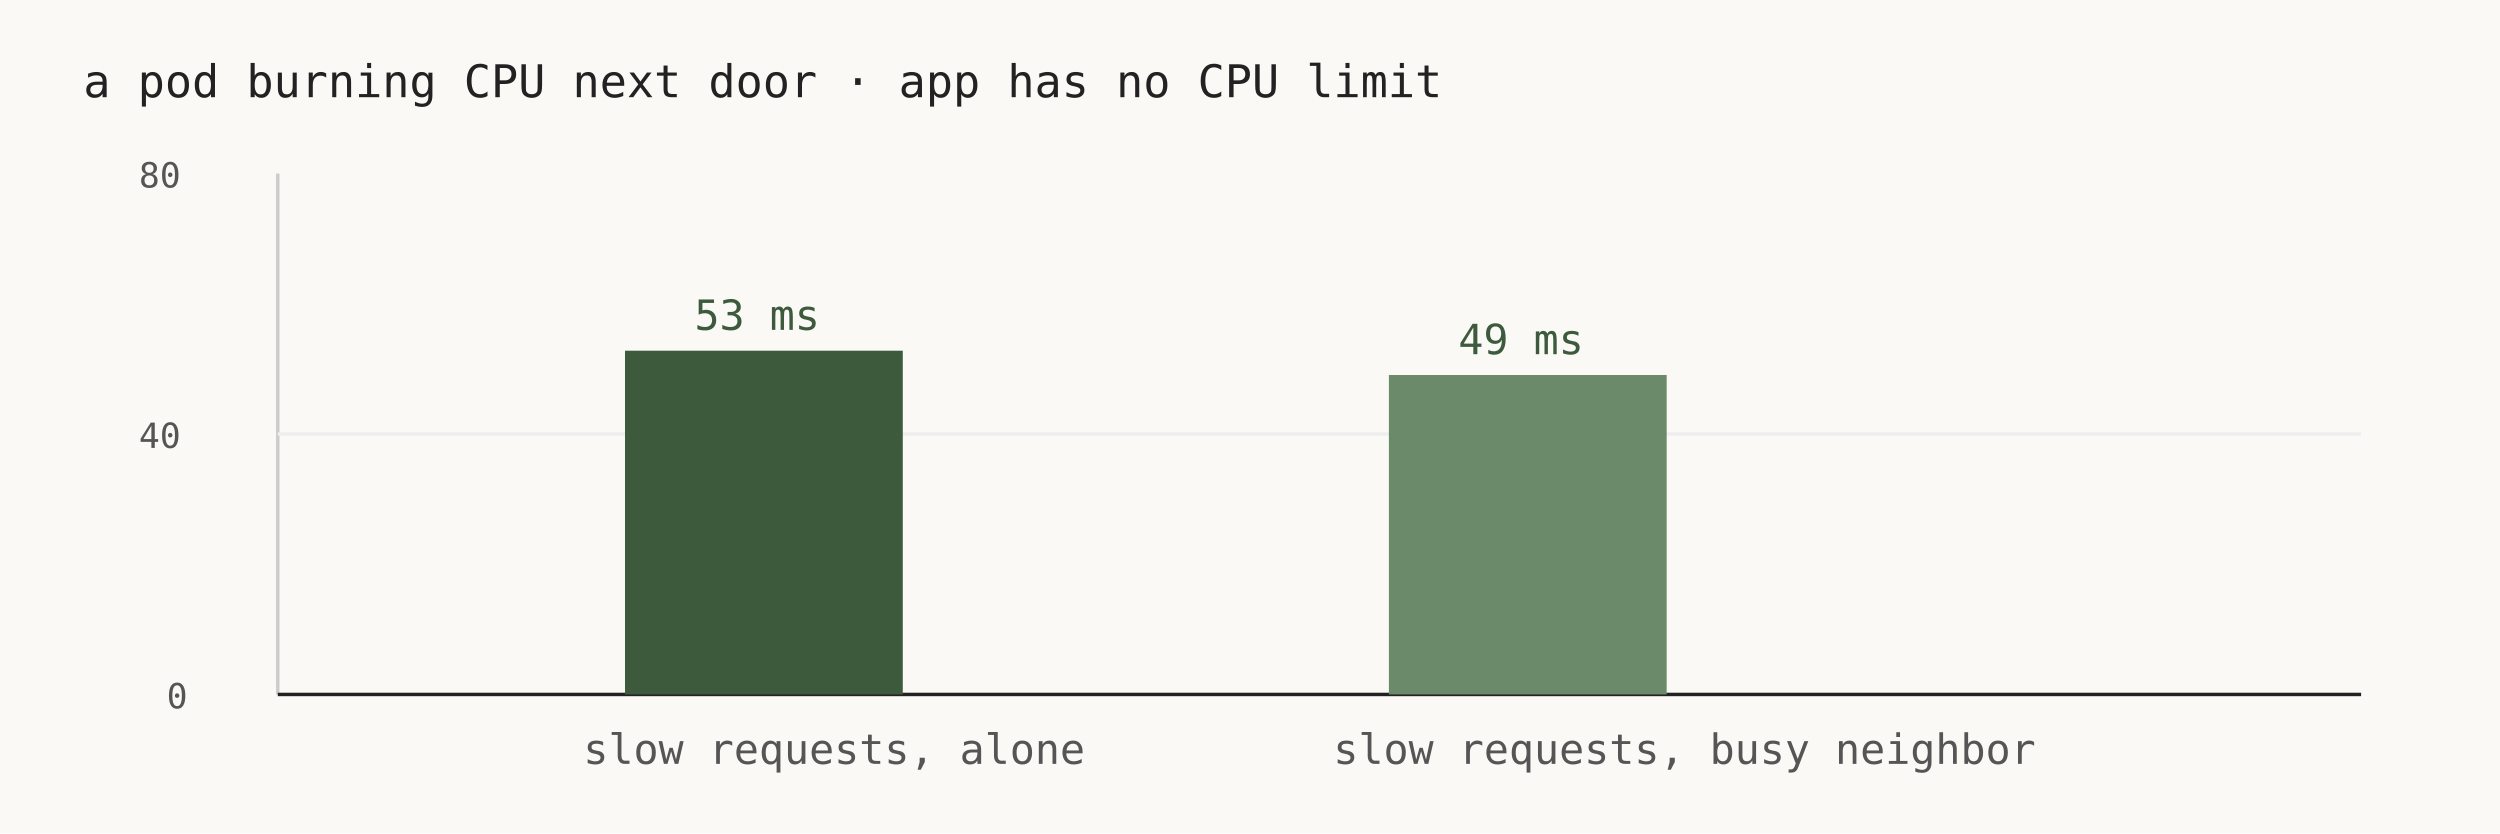
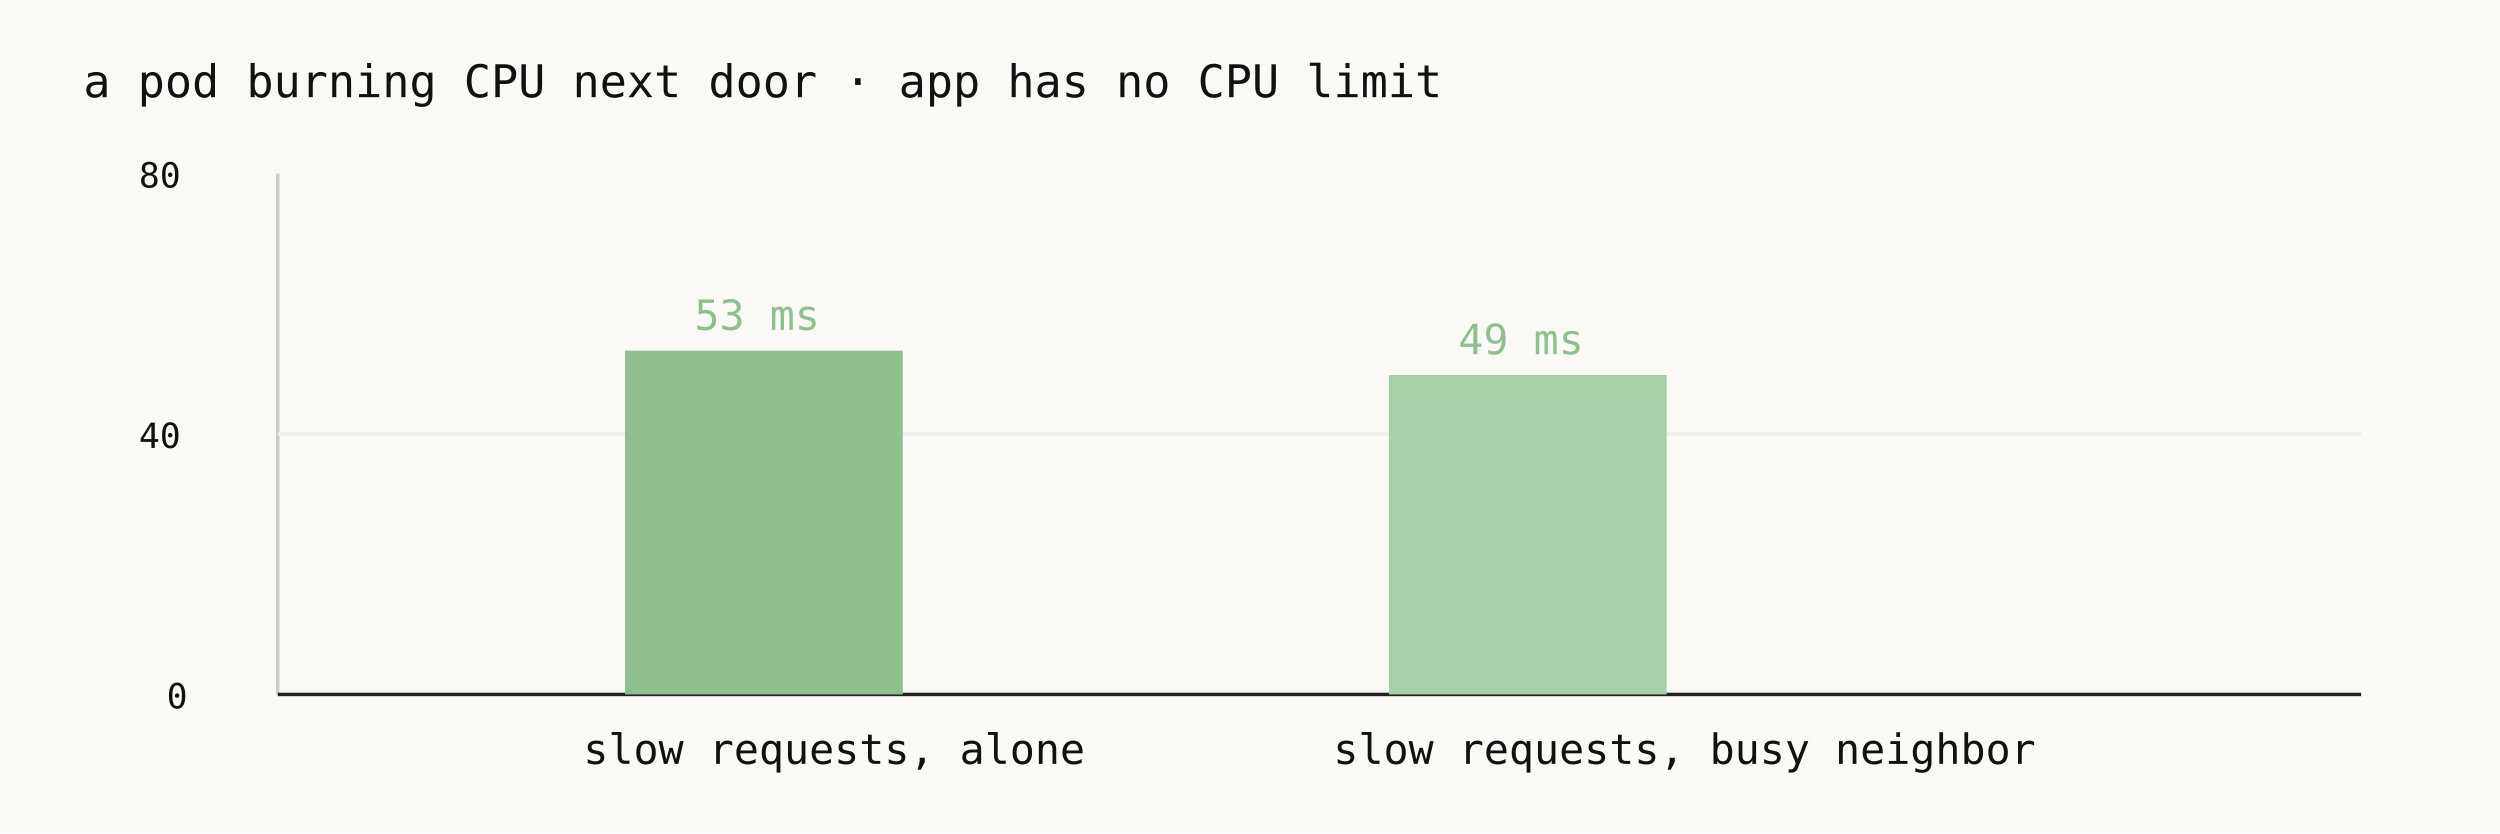
<svg xmlns="http://www.w3.org/2000/svg" width="720" height="240" viewBox="0 0 720 240">
  <rect width="720" height="240" fill="#faf9f6" />
-   <text x="24" y="28" font-family="ui-monospace, SFMono-Regular, Menlo, monospace" font-size="13" fill="#222">a pod burning CPU next door  ·  app has no CPU limit</text>
+   <text x="24" y="28" font-family="ui-monospace, SFMono-Regular, Menlo, monospace" font-size="13" fill="#111111">a pod burning CPU next door  ·  app has no CPU limit</text>
  <line x1="80" y1="50" x2="80" y2="200" stroke="#ccc" />
  <line x1="80" y1="200" x2="680" y2="200" stroke="#222" />
-   <text x="48" y="204" font-family="ui-monospace, SFMono-Regular, Menlo, monospace" font-size="10" fill="#555">0</text>
-   <text x="40" y="129" font-family="ui-monospace, SFMono-Regular, Menlo, monospace" font-size="10" fill="#555">40</text>
+   <text x="48" y="204" font-family="ui-monospace, SFMono-Regular, Menlo, monospace" font-size="10" fill="#111111">0</text>
+   <text x="40" y="129" font-family="ui-monospace, SFMono-Regular, Menlo, monospace" font-size="10" fill="#111111">40</text>
  <line x1="80" y1="125" x2="680" y2="125" stroke="#eee" />
-   <text x="40" y="54" font-family="ui-monospace, SFMono-Regular, Menlo, monospace" font-size="10" fill="#555">80</text>
-   <rect x="180" y="101" width="80" height="99" fill="#3d5a3d" />
-   <rect x="400" y="108" width="80" height="92" fill="#6a8a6a" />
-   <text x="200" y="95" font-family="ui-monospace, SFMono-Regular, Menlo, monospace" font-size="12" fill="#3d5a3d">53 ms</text>
-   <text x="420" y="102" font-family="ui-monospace, SFMono-Regular, Menlo, monospace" font-size="12" fill="#3d5a3d">49 ms</text>
-   <text x="168" y="220" font-family="ui-monospace, SFMono-Regular, Menlo, monospace" font-size="12" fill="#555">slow requests, alone</text>
-   <text x="384" y="220" font-family="ui-monospace, SFMono-Regular, Menlo, monospace" font-size="12" fill="#555">slow requests, busy neighbor</text>
+   <text x="40" y="54" font-family="ui-monospace, SFMono-Regular, Menlo, monospace" font-size="10" fill="#111111">80</text>
+   <rect x="180" y="101" width="80" height="99" fill="#8fbf8f" />
+   <rect x="400" y="108" width="80" height="92" fill="#a8cfa8" />
+   <text x="200" y="95" font-family="ui-monospace, SFMono-Regular, Menlo, monospace" font-size="12" fill="#8fbf8f">53 ms</text>
+   <text x="420" y="102" font-family="ui-monospace, SFMono-Regular, Menlo, monospace" font-size="12" fill="#8fbf8f">49 ms</text>
+   <text x="168" y="220" font-family="ui-monospace, SFMono-Regular, Menlo, monospace" font-size="12" fill="#111111">slow requests, alone</text>
+   <text x="384" y="220" font-family="ui-monospace, SFMono-Regular, Menlo, monospace" font-size="12" fill="#111111">slow requests, busy neighbor</text>
</svg>
